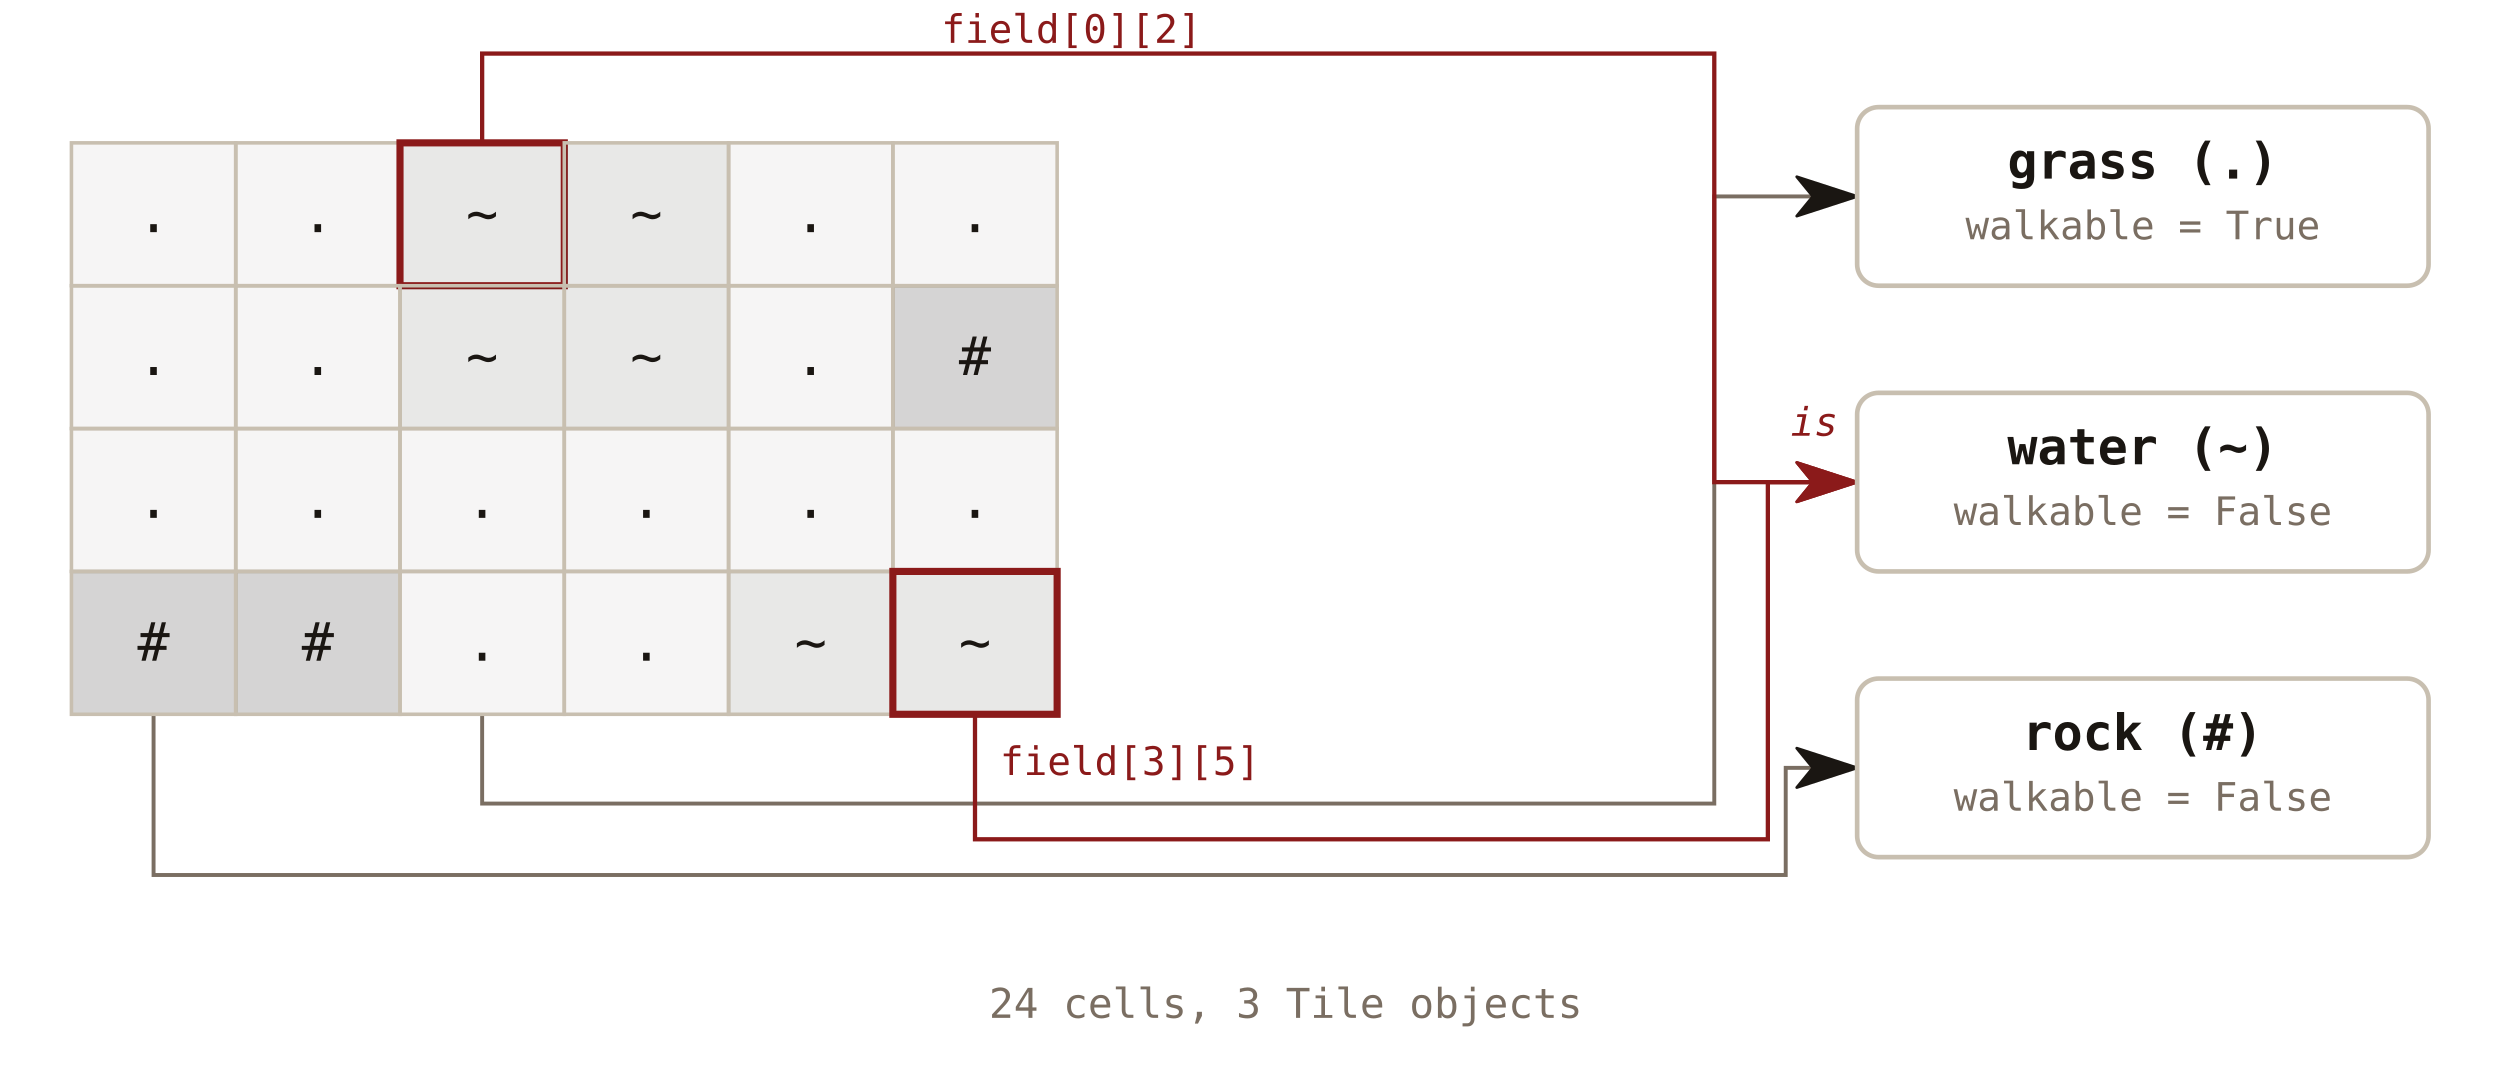
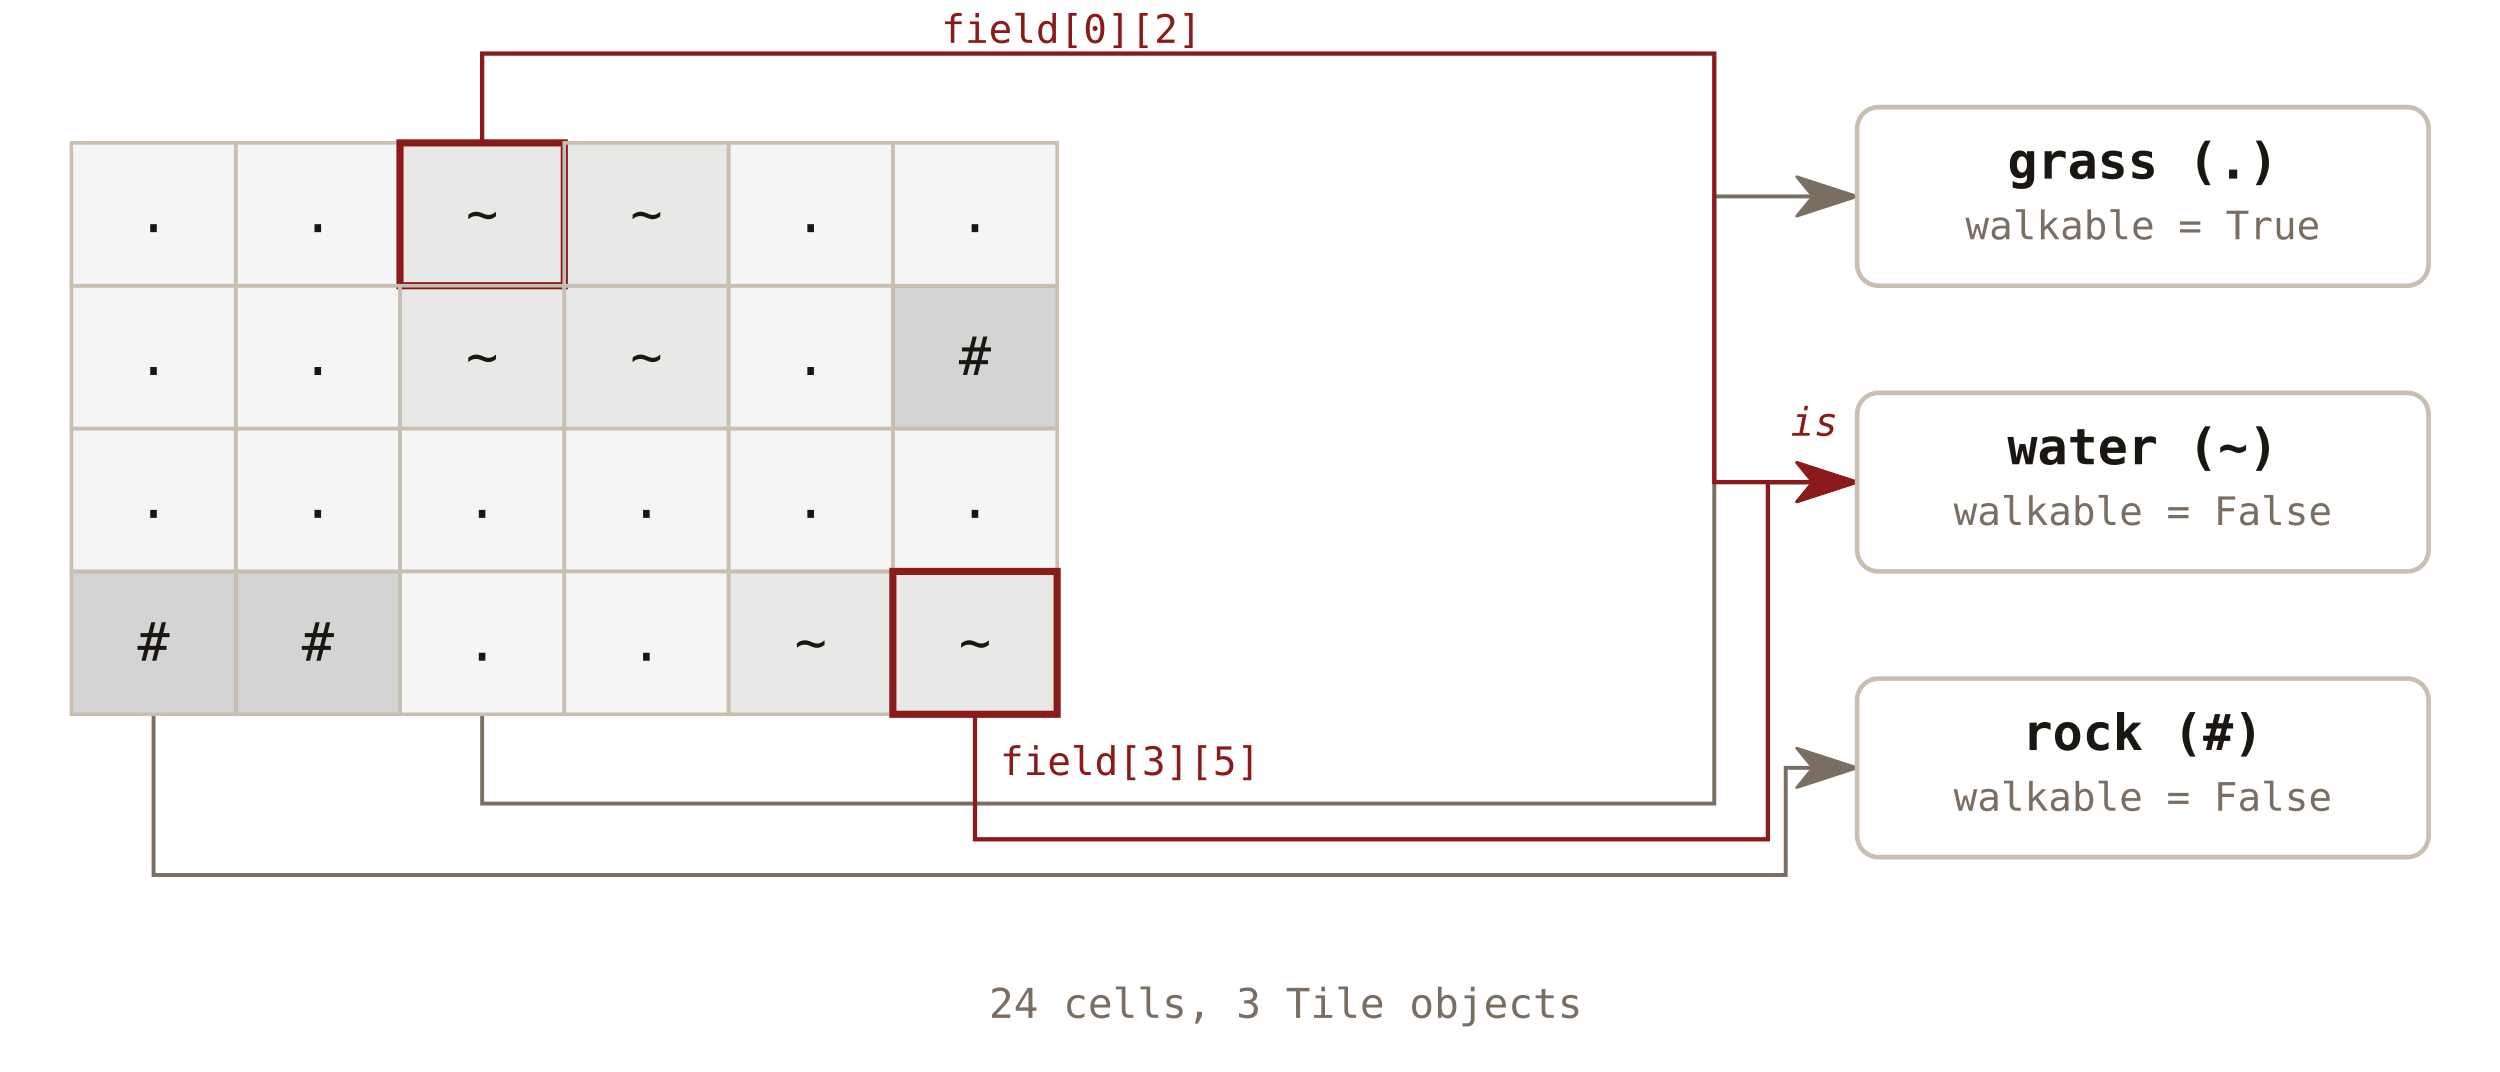
<svg xmlns="http://www.w3.org/2000/svg" viewBox="0 0 700 300" font-family="'JetBrains Mono', Consolas, monospace">
  <defs>
-     <marker id="fw-tri" viewBox="0 0 18 12" refX="5" refY="6" markerWidth="18" markerHeight="12" orient="auto" markerUnits="userSpaceOnUse">
-       <path d="M0.5,0.5 L17.4,6 L0.5,11.5 L5,6 Z" fill="#1a1612" stroke="#1a1612" stroke-width="0.8" stroke-linejoin="round" />
+     <marker id="fw-tri-muted" viewBox="0 0 18 12" refX="5" refY="6" markerWidth="18" markerHeight="12" orient="auto" markerUnits="userSpaceOnUse">
+       <path d="M0.5,0.5 L17.4,6 L0.5,11.5 L5,6 Z" fill="#7a6e62" stroke="#7a6e62" stroke-width="0.8" stroke-linejoin="round" />
    </marker>
    <marker id="fw-tri-red" viewBox="0 0 18 12" refX="5" refY="6" markerWidth="18" markerHeight="12" orient="auto" markerUnits="userSpaceOnUse">
      <path d="M0.5,0.5 L17.4,6 L0.5,11.5 L5,6 Z" fill="#8b1a1a" stroke="#8b1a1a" stroke-width="0.8" stroke-linejoin="round" />
    </marker>
  </defs>
-   <polyline points="135,200 135,225 480,225 480,55 507.6,55" fill="none" stroke="#7a6e62" stroke-width="1.1" marker-end="url(#fw-tri)" />
+   <polyline points="135,200 135,225 480,225 480,55 507.6,55" fill="none" stroke="#7a6e62" stroke-width="1.1" marker-end="url(#fw-tri-muted)" />
  <polyline points="135,40 135,15 480,15 480,135 507.6,135" fill="none" stroke="#8b1a1a" stroke-width="1.2" marker-end="url(#fw-tri-red)" />
  <polyline points="273,200 273,235 495,235 495,135 507.6,135" fill="none" stroke="#8b1a1a" stroke-width="1.2" marker-end="url(#fw-tri-red)" />
-   <polyline points="43,200 43,245 500,245 500,215 507.6,215" fill="none" stroke="#7a6e62" stroke-width="1.1" marker-end="url(#fw-tri)" />
+   <polyline points="43,200 43,245 500,245 500,215 507.6,215" fill="none" stroke="#7a6e62" stroke-width="1.1" marker-end="url(#fw-tri-muted)" />
  <text x="300" y="12" font-size="11" fill="#8b1a1a" text-anchor="middle">field[0][2]</text>
  <text x="280" y="217" font-size="11" fill="#8b1a1a">field[3][5]</text>
  <text x="508" y="122" font-size="11" font-style="italic" fill="#8b1a1a" text-anchor="middle">is</text>
  <rect x="20" y="40" width="46" height="40" fill="#1a1612" fill-opacity="0.04" stroke="#c8bfb0" />
  <text x="43" y="65" font-size="15" text-anchor="middle" fill="#1a1612">.</text>
  <rect x="66" y="40" width="46" height="40" fill="#1a1612" fill-opacity="0.04" stroke="#c8bfb0" />
  <text x="89" y="65" font-size="15" text-anchor="middle" fill="#1a1612">.</text>
  <rect x="112" y="40" width="46" height="40" fill="#1a1612" fill-opacity="0.10" stroke="#8b1a1a" stroke-width="2" />
  <text x="135" y="65" font-size="15" text-anchor="middle" fill="#1a1612">~</text>
  <rect x="158" y="40" width="46" height="40" fill="#1a1612" fill-opacity="0.10" stroke="#c8bfb0" />
  <text x="181" y="65" font-size="15" text-anchor="middle" fill="#1a1612">~</text>
  <rect x="204" y="40" width="46" height="40" fill="#1a1612" fill-opacity="0.04" stroke="#c8bfb0" />
  <text x="227" y="65" font-size="15" text-anchor="middle" fill="#1a1612">.</text>
  <rect x="250" y="40" width="46" height="40" fill="#1a1612" fill-opacity="0.04" stroke="#c8bfb0" />
  <text x="273" y="65" font-size="15" text-anchor="middle" fill="#1a1612">.</text>
  <rect x="20" y="80" width="46" height="40" fill="#1a1612" fill-opacity="0.04" stroke="#c8bfb0" />
  <text x="43" y="105" font-size="15" text-anchor="middle" fill="#1a1612">.</text>
  <rect x="66" y="80" width="46" height="40" fill="#1a1612" fill-opacity="0.04" stroke="#c8bfb0" />
  <text x="89" y="105" font-size="15" text-anchor="middle" fill="#1a1612">.</text>
  <rect x="112" y="80" width="46" height="40" fill="#1a1612" fill-opacity="0.10" stroke="#c8bfb0" />
  <text x="135" y="105" font-size="15" text-anchor="middle" fill="#1a1612">~</text>
  <rect x="158" y="80" width="46" height="40" fill="#1a1612" fill-opacity="0.10" stroke="#c8bfb0" />
  <text x="181" y="105" font-size="15" text-anchor="middle" fill="#1a1612">~</text>
  <rect x="204" y="80" width="46" height="40" fill="#1a1612" fill-opacity="0.04" stroke="#c8bfb0" />
  <text x="227" y="105" font-size="15" text-anchor="middle" fill="#1a1612">.</text>
  <rect x="250" y="80" width="46" height="40" fill="#1a1612" fill-opacity="0.18" stroke="#c8bfb0" />
  <text x="273" y="105" font-size="15" text-anchor="middle" fill="#1a1612">#</text>
  <rect x="20" y="120" width="46" height="40" fill="#1a1612" fill-opacity="0.04" stroke="#c8bfb0" />
  <text x="43" y="145" font-size="15" text-anchor="middle" fill="#1a1612">.</text>
  <rect x="66" y="120" width="46" height="40" fill="#1a1612" fill-opacity="0.04" stroke="#c8bfb0" />
  <text x="89" y="145" font-size="15" text-anchor="middle" fill="#1a1612">.</text>
  <rect x="112" y="120" width="46" height="40" fill="#1a1612" fill-opacity="0.04" stroke="#c8bfb0" />
  <text x="135" y="145" font-size="15" text-anchor="middle" fill="#1a1612">.</text>
  <rect x="158" y="120" width="46" height="40" fill="#1a1612" fill-opacity="0.04" stroke="#c8bfb0" />
  <text x="181" y="145" font-size="15" text-anchor="middle" fill="#1a1612">.</text>
  <rect x="204" y="120" width="46" height="40" fill="#1a1612" fill-opacity="0.04" stroke="#c8bfb0" />
  <text x="227" y="145" font-size="15" text-anchor="middle" fill="#1a1612">.</text>
  <rect x="250" y="120" width="46" height="40" fill="#1a1612" fill-opacity="0.04" stroke="#c8bfb0" />
  <text x="273" y="145" font-size="15" text-anchor="middle" fill="#1a1612">.</text>
  <rect x="20" y="160" width="46" height="40" fill="#1a1612" fill-opacity="0.18" stroke="#c8bfb0" />
  <text x="43" y="185" font-size="15" text-anchor="middle" fill="#1a1612">#</text>
  <rect x="66" y="160" width="46" height="40" fill="#1a1612" fill-opacity="0.18" stroke="#c8bfb0" />
  <text x="89" y="185" font-size="15" text-anchor="middle" fill="#1a1612">#</text>
  <rect x="112" y="160" width="46" height="40" fill="#1a1612" fill-opacity="0.04" stroke="#c8bfb0" />
  <text x="135" y="185" font-size="15" text-anchor="middle" fill="#1a1612">.</text>
  <rect x="158" y="160" width="46" height="40" fill="#1a1612" fill-opacity="0.04" stroke="#c8bfb0" />
  <text x="181" y="185" font-size="15" text-anchor="middle" fill="#1a1612">.</text>
  <rect x="204" y="160" width="46" height="40" fill="#1a1612" fill-opacity="0.10" stroke="#c8bfb0" />
  <text x="227" y="185" font-size="15" text-anchor="middle" fill="#1a1612">~</text>
  <rect x="250" y="160" width="46" height="40" fill="#1a1612" fill-opacity="0.10" stroke="#8b1a1a" stroke-width="2" />
  <text x="273" y="185" font-size="15" text-anchor="middle" fill="#1a1612">~</text>
  <rect x="520" y="30" width="160" height="50" fill="none" stroke="#c8bfb0" stroke-width="1.3" rx="6" />
  <text x="600" y="50" font-size="14" font-weight="bold" fill="#1a1612" text-anchor="middle">grass  (.)</text>
  <text x="600" y="67" font-size="11" fill="#7a6e62" text-anchor="middle">walkable = True</text>
  <rect x="520" y="110" width="160" height="50" fill="none" stroke="#c8bfb0" stroke-width="1.3" rx="6" />
  <text x="600" y="130" font-size="14" font-weight="bold" fill="#1a1612" text-anchor="middle">water  (~)</text>
  <text x="600" y="147" font-size="11" fill="#7a6e62" text-anchor="middle">walkable = False</text>
  <rect x="520" y="190" width="160" height="50" fill="none" stroke="#c8bfb0" stroke-width="1.3" rx="6" />
  <text x="600" y="210" font-size="14" font-weight="bold" fill="#1a1612" text-anchor="middle">rock  (#)</text>
  <text x="600" y="227" font-size="11" fill="#7a6e62" text-anchor="middle">walkable = False</text>
  <text x="360" y="285" font-size="11.5" fill="#7a6e62" text-anchor="middle">24 cells, 3 Tile objects</text>
</svg>
